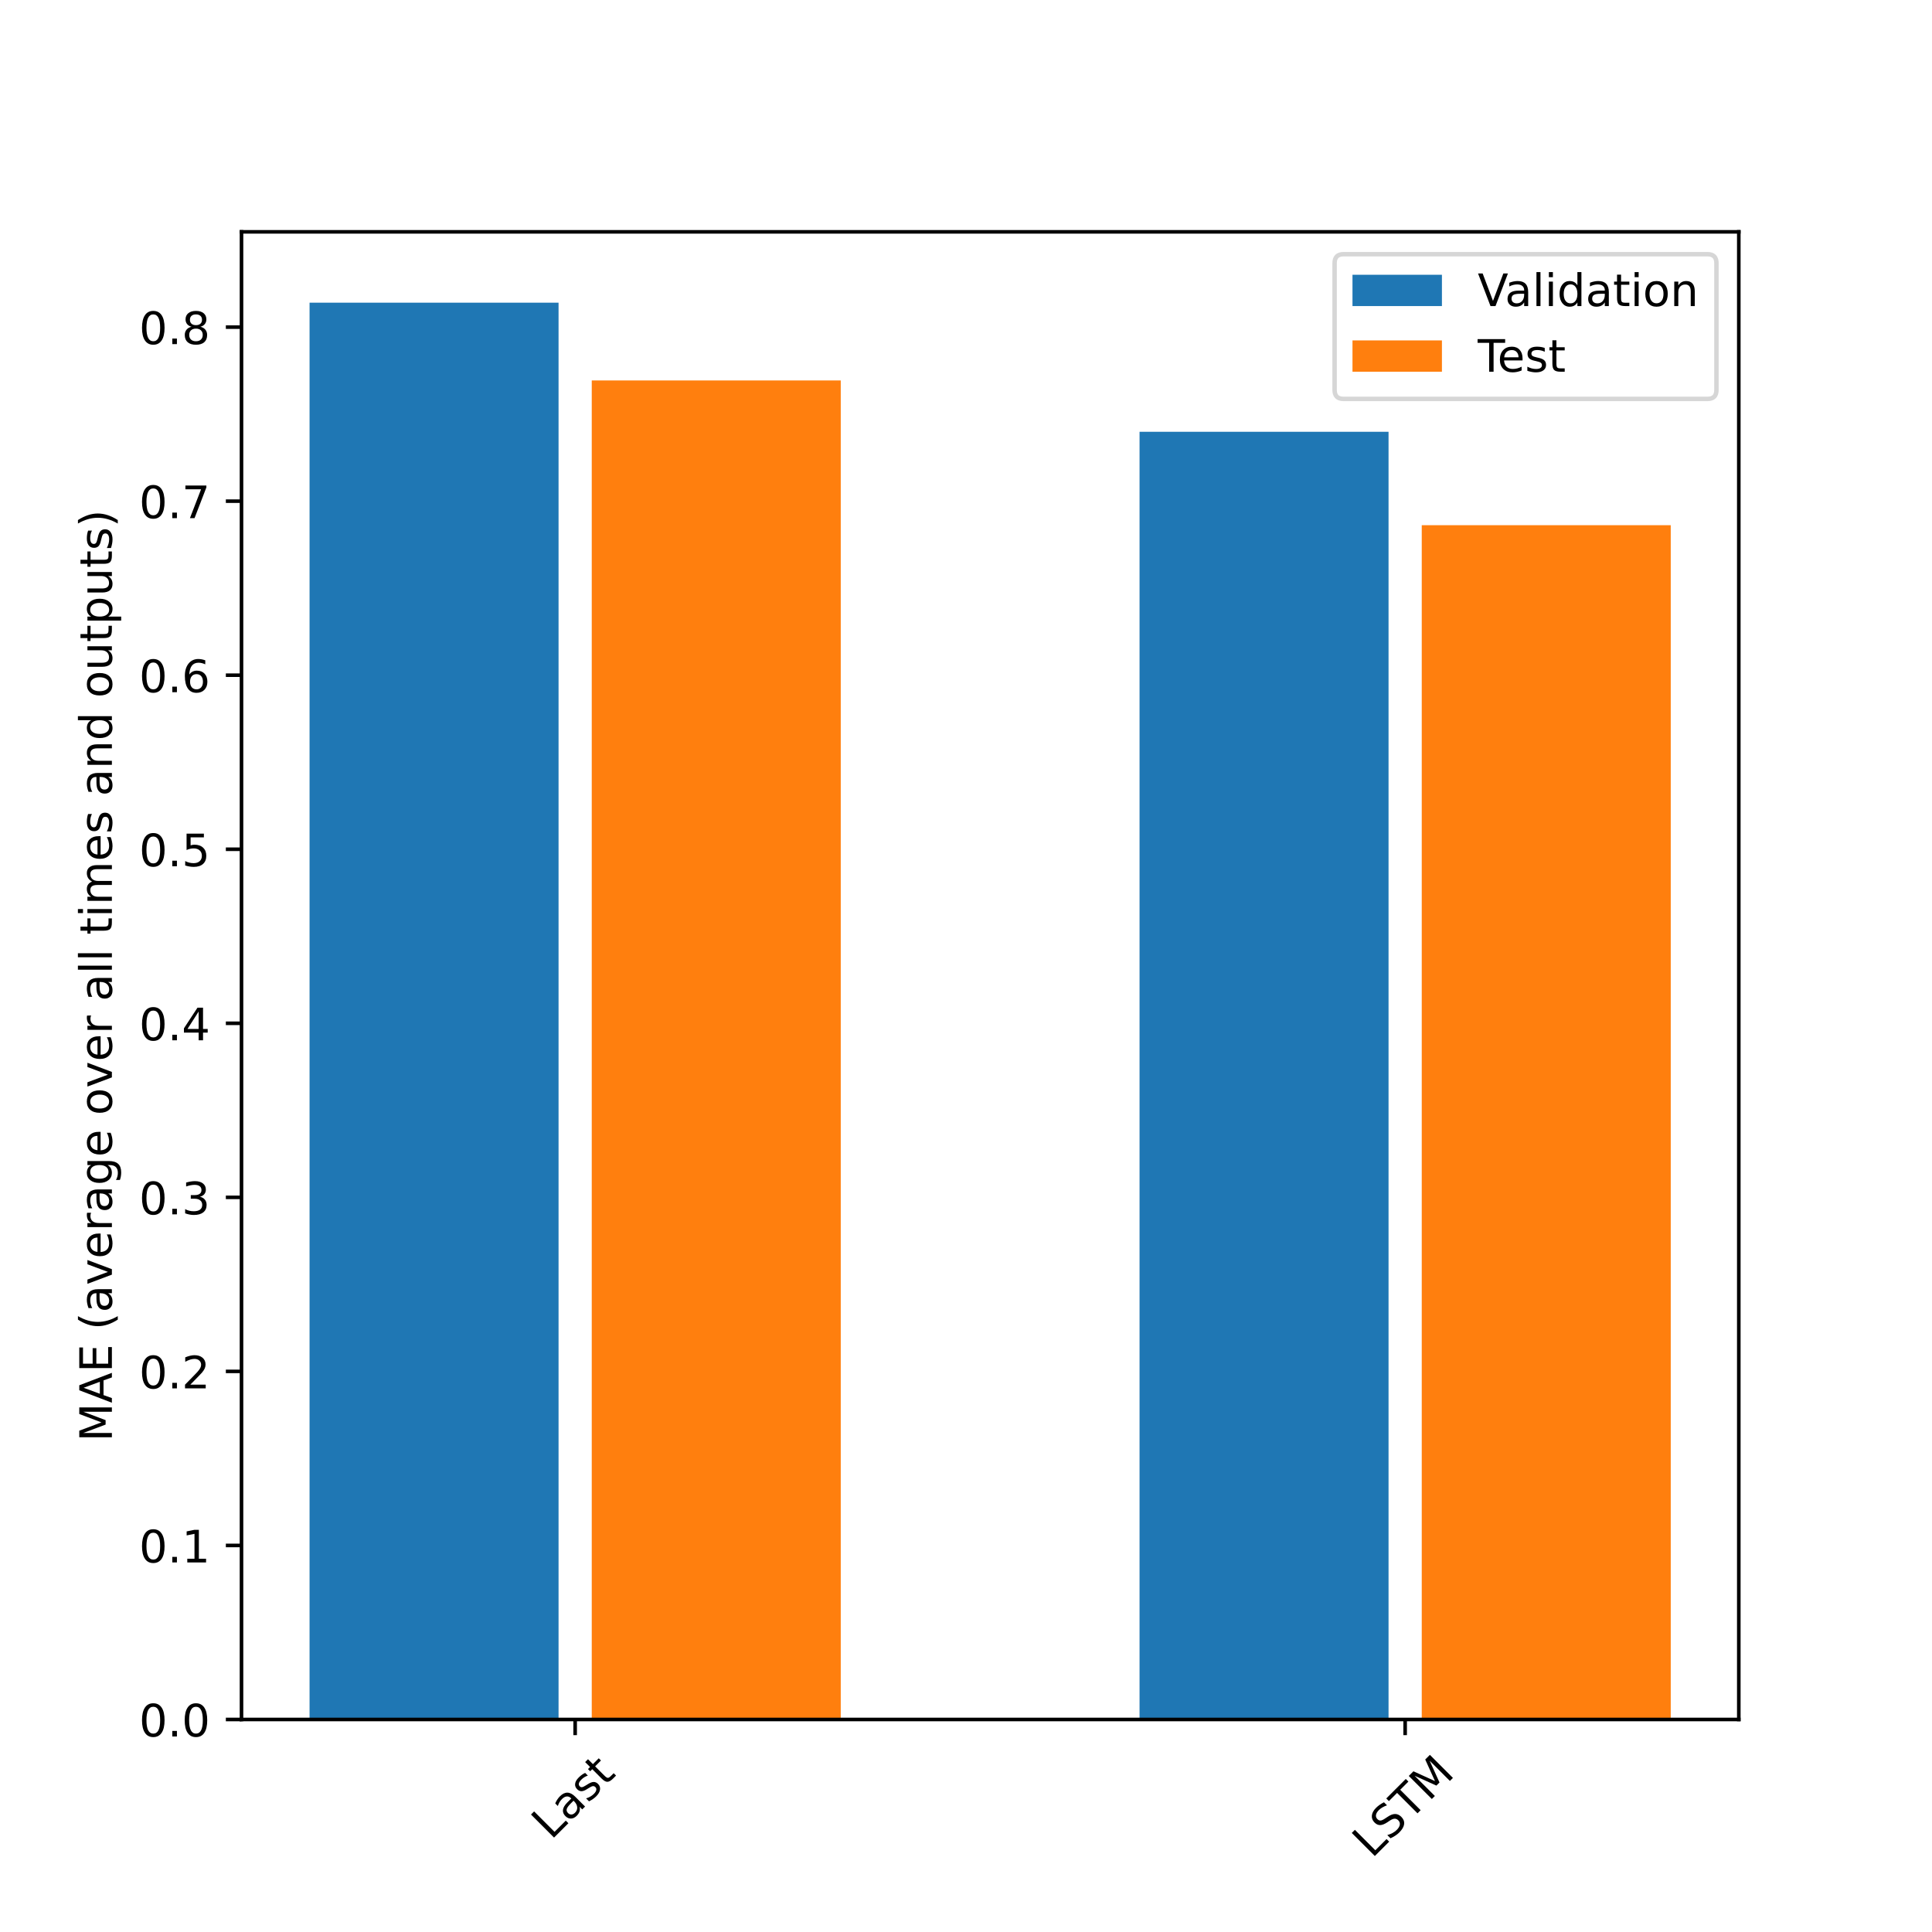
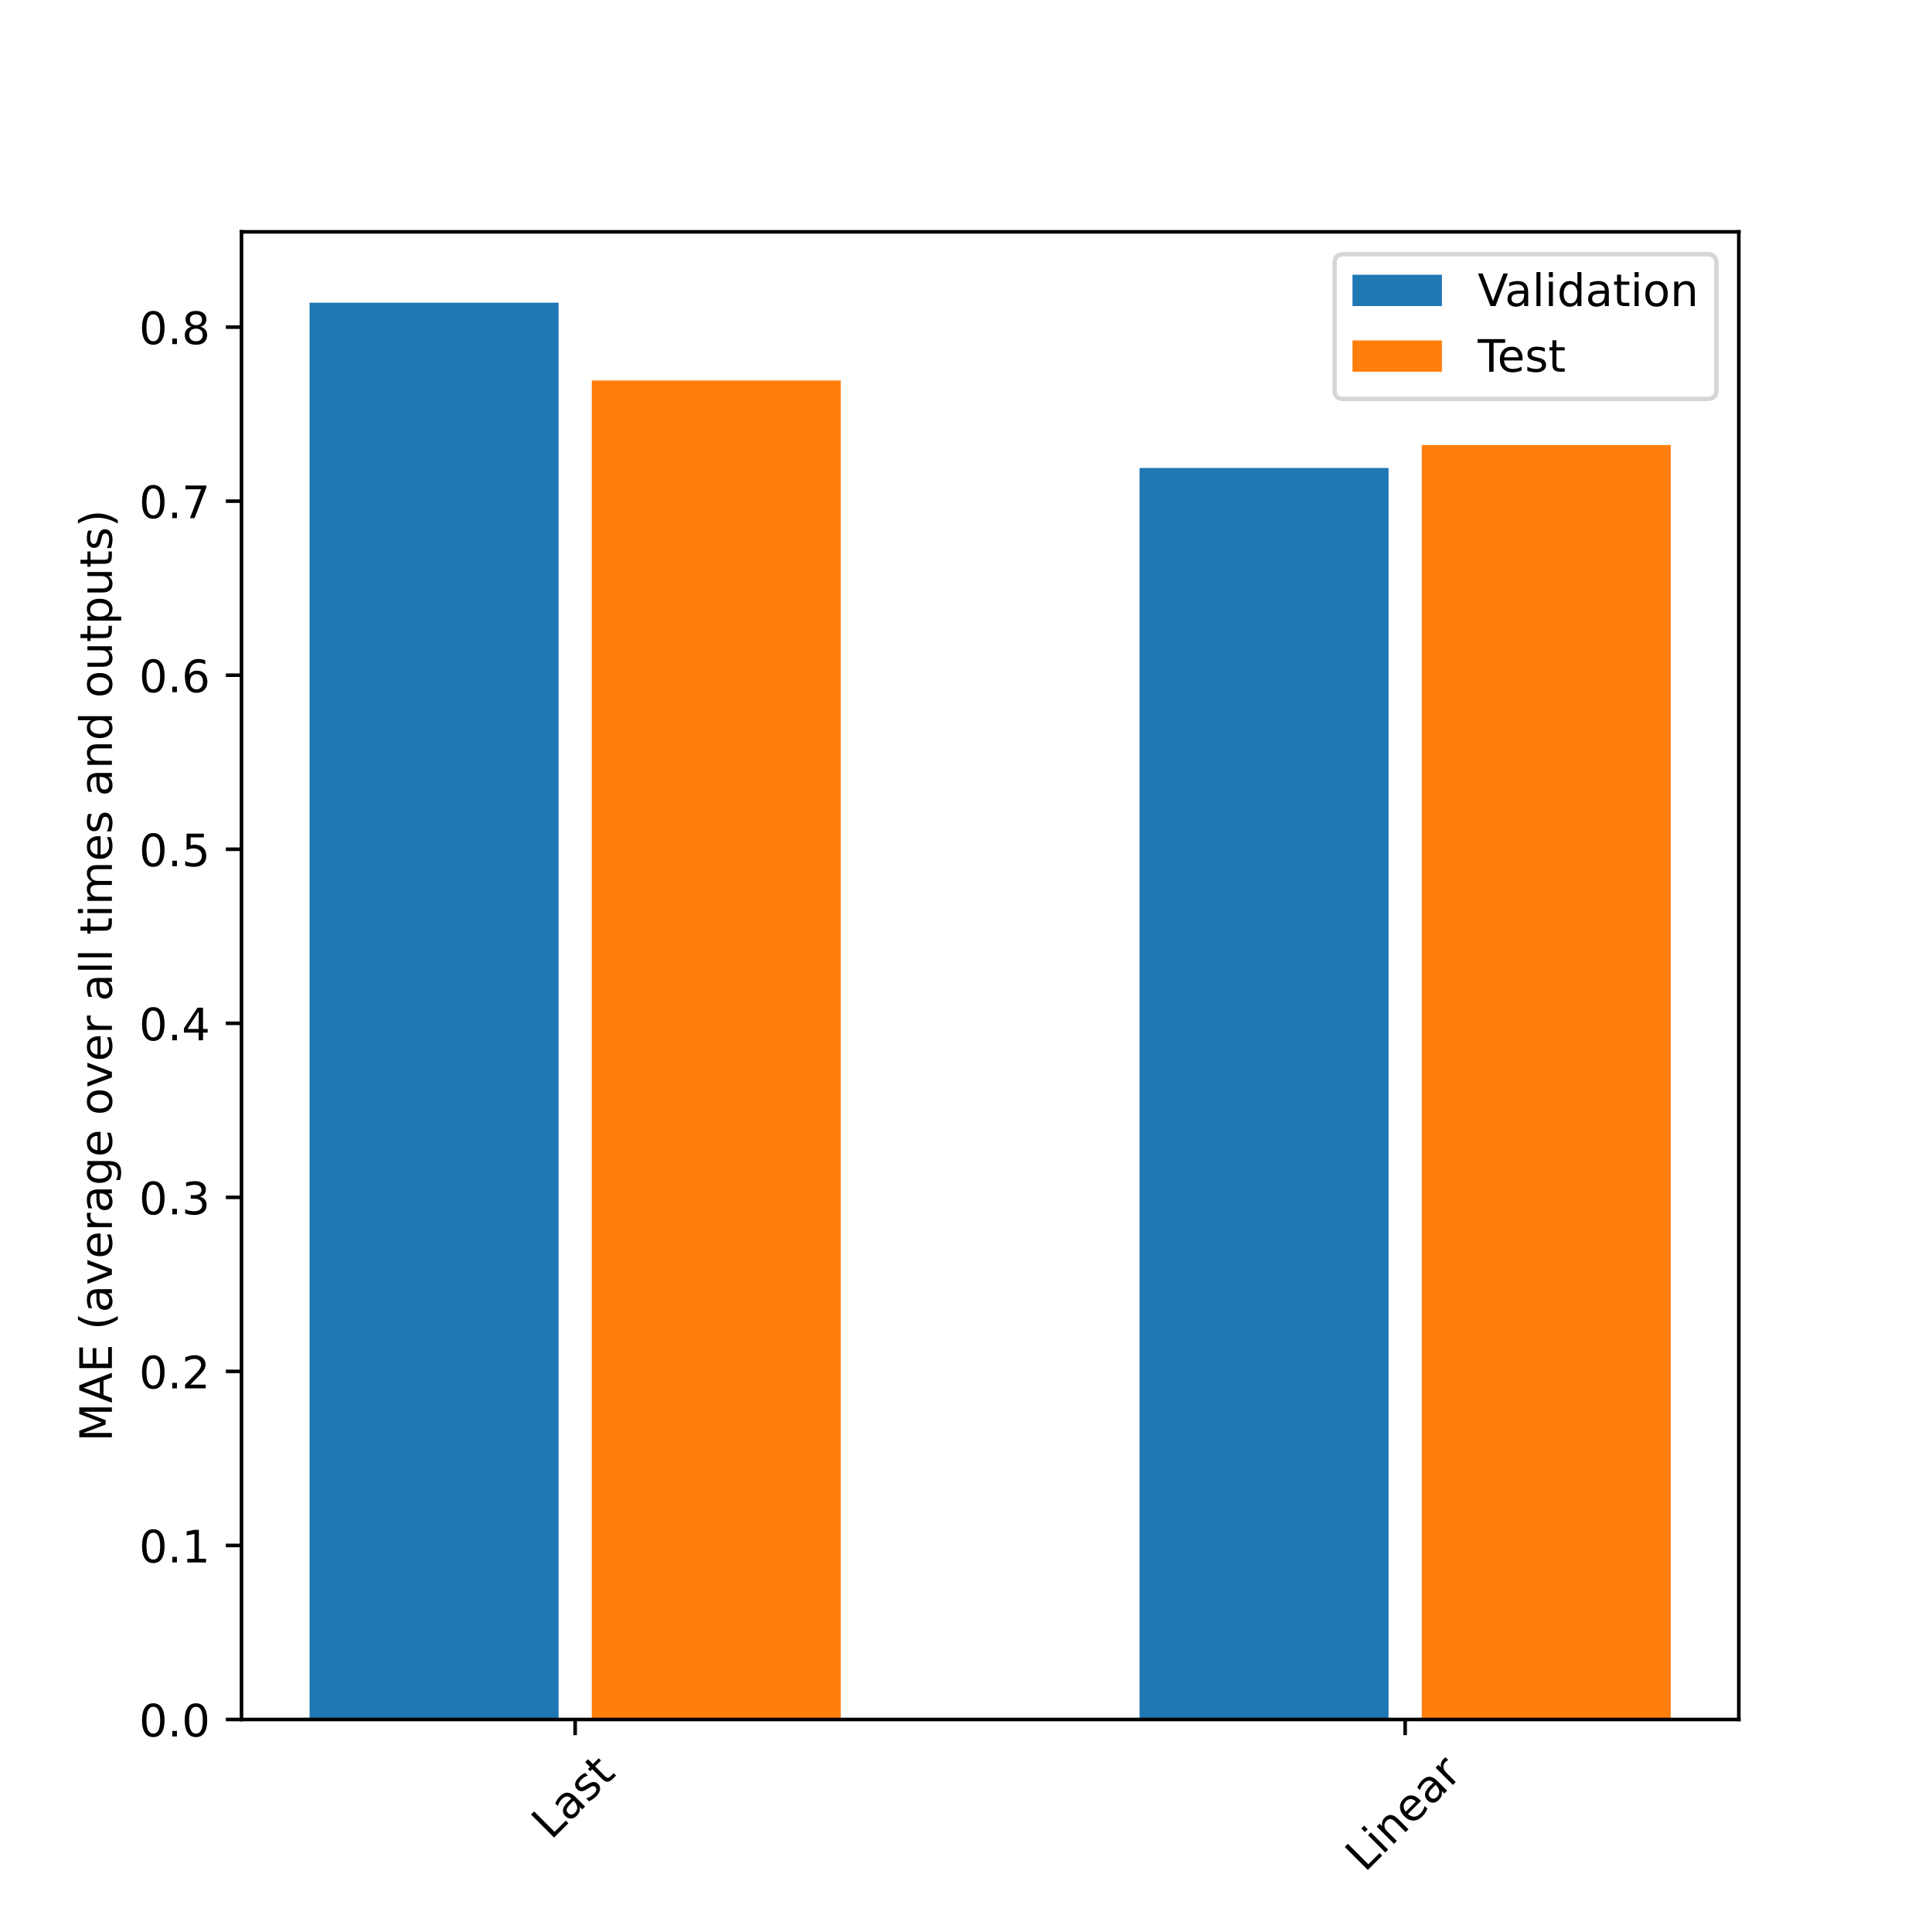
<svg xmlns="http://www.w3.org/2000/svg" xmlns:xlink="http://www.w3.org/1999/xlink" height="432pt" version="1.1" viewBox="0 0 432 432" width="432pt">
  <defs>
    <style type="text/css">*{stroke-linecap:butt;stroke-linejoin:round;}</style>
  </defs>
  <g id="figure_1">
    <g id="patch_1">
      <path d="M 0 432  L 432 432  L 432 0  L 0 0  z " style="fill:#ffffff;" />
    </g>
    <g id="axes_1">
      <g id="patch_2">
        <path d="M 54 384.48  L 388.8 384.48  L 388.8 51.84  L 54 51.84  z " style="fill:#ffffff;" />
      </g>
      <g id="patch_3">
-         <path clip-path="url(#p0693a3677d)" d="M 69.218 384.48  L 124.894 384.48  L 124.894 67.68  L 69.218 67.68  z " style="fill:#1f77b4;" />
+         <path clip-path="url(#pe6f54f9644)" d="M 69.218 384.48  L 124.894 384.48  L 124.894 67.68  L 69.218 67.68  z " style="fill:#1f77b4;" />
      </g>
      <g id="patch_4">
-         <path clip-path="url(#p0693a3677d)" d="M 254.806 384.48  L 310.482 384.48  L 310.482 96.548  L 254.806 96.548  z " style="fill:#1f77b4;" />
+         <path clip-path="url(#pe6f54f9644)" d="M 254.806 384.48  L 310.482 384.48  L 310.482 104.637  L 254.806 104.637  z " style="fill:#1f77b4;" />
      </g>
      <g id="patch_5">
-         <path clip-path="url(#p0693a3677d)" d="M 132.318 384.48  L 187.994 384.48  L 187.994 85.07  L 132.318 85.07  z " style="fill:#ff7f0e;" />
+         <path clip-path="url(#pe6f54f9644)" d="M 132.318 384.48  L 187.994 384.48  L 187.994 85.07  L 132.318 85.07  z " style="fill:#ff7f0e;" />
      </g>
      <g id="patch_6">
-         <path clip-path="url(#p0693a3677d)" d="M 317.906 384.48  L 373.582 384.48  L 373.582 117.436  L 317.906 117.436  z " style="fill:#ff7f0e;" />
+         <path clip-path="url(#pe6f54f9644)" d="M 317.906 384.48  L 373.582 384.48  L 373.582 99.507  L 317.906 99.507  z " style="fill:#ff7f0e;" />
      </g>
      <g id="matplotlib.axis_1">
        <g id="xtick_1">
          <g id="line2d_1">
            <defs>
-               <path d="M 0 0  L 0 3.5  " id="m48330e808f" style="stroke:#000000;stroke-width:0.8;" />
-             </defs>
-             <g>
-               <use style="stroke:#000000;stroke-width:0.8;" x="128.606" xlink:href="#m48330e808f" y="384.48" />
+               <path d="M 0 0  L 0 3.5  " id="m8c84c4906d" style="stroke:#000000;stroke-width:0.8;" />
+             </defs>
+             <g>
+               <use style="stroke:#000000;stroke-width:0.8;" x="128.606" xlink:href="#m8c84c4906d" y="384.48" />
            </g>
          </g>
          <g id="text_1">
            <g transform="translate(123.193 411.5817)rotate(-45)scale(0.1 -0.1)">
              <defs>
                <path d="M 9.812 72.906  L 19.672 72.906  L 19.672 8.297  L 55.172 8.297  L 55.172 0  L 9.812 0  z " id="DejaVuSans-76" />
                <path d="M 34.281 27.484  Q 23.391 27.484 19.188 25  Q 14.984 22.516 14.984 16.5  Q 14.984 11.719 18.141 8.906  Q 21.297 6.109 26.703 6.109  Q 34.188 6.109 38.703 11.406  Q 43.219 16.703 43.219 25.484  L 43.219 27.484  z M 52.203 31.203  L 52.203 0  L 43.219 0  L 43.219 8.297  Q 40.141 3.328 35.547 0.953  Q 30.953 -1.422 24.312 -1.422  Q 15.922 -1.422 10.953 3.297  Q 6 8.016 6 15.922  Q 6 25.141 12.172 29.828  Q 18.359 34.516 30.609 34.516  L 43.219 34.516  L 43.219 35.406  Q 43.219 41.609 39.141 45  Q 35.062 48.391 27.688 48.391  Q 23 48.391 18.547 47.266  Q 14.109 46.141 10.016 43.891  L 10.016 52.203  Q 14.938 54.109 19.578 55.047  Q 24.219 56 28.609 56  Q 40.484 56 46.344 49.844  Q 52.203 43.703 52.203 31.203  z " id="DejaVuSans-97" />
                <path d="M 44.281 53.078  L 44.281 44.578  Q 40.484 46.531 36.375 47.5  Q 32.281 48.484 27.875 48.484  Q 21.188 48.484 17.844 46.438  Q 14.5 44.391 14.5 40.281  Q 14.5 37.156 16.891 35.375  Q 19.281 33.594 26.516 31.984  L 29.594 31.297  Q 39.156 29.25 43.188 25.516  Q 47.219 21.781 47.219 15.094  Q 47.219 7.469 41.188 3.016  Q 35.156 -1.422 24.609 -1.422  Q 20.219 -1.422 15.453 -0.562  Q 10.688 0.297 5.422 2  L 5.422 11.281  Q 10.406 8.688 15.234 7.391  Q 20.062 6.109 24.812 6.109  Q 31.156 6.109 34.562 8.281  Q 37.984 10.453 37.984 14.406  Q 37.984 18.062 35.516 20.016  Q 33.062 21.969 24.703 23.781  L 21.578 24.516  Q 13.234 26.266 9.516 29.906  Q 5.812 33.547 5.812 39.891  Q 5.812 47.609 11.281 51.797  Q 16.75 56 26.812 56  Q 31.781 56 36.172 55.266  Q 40.578 54.547 44.281 53.078  z " id="DejaVuSans-115" />
                <path d="M 18.312 70.219  L 18.312 54.688  L 36.812 54.688  L 36.812 47.703  L 18.312 47.703  L 18.312 18.016  Q 18.312 11.328 20.141 9.422  Q 21.969 7.516 27.594 7.516  L 36.812 7.516  L 36.812 0  L 27.594 0  Q 17.188 0 13.234 3.875  Q 9.281 7.766 9.281 18.016  L 9.281 47.703  L 2.688 47.703  L 2.688 54.688  L 9.281 54.688  L 9.281 70.219  z " id="DejaVuSans-116" />
              </defs>
              <use xlink:href="#DejaVuSans-76" />
              <use x="55.713" xlink:href="#DejaVuSans-97" />
              <use x="116.992" xlink:href="#DejaVuSans-115" />
              <use x="169.092" xlink:href="#DejaVuSans-116" />
            </g>
          </g>
        </g>
        <g id="xtick_2">
          <g id="line2d_2">
            <g>
-               <use style="stroke:#000000;stroke-width:0.8;" x="314.194" xlink:href="#m48330e808f" y="384.48" />
+               <use style="stroke:#000000;stroke-width:0.8;" x="314.194" xlink:href="#m8c84c4906d" y="384.48" />
            </g>
          </g>
          <g id="text_2">
-             <g transform="translate(306.7206 415.7017)rotate(-45)scale(0.1 -0.1)">
-               <defs>
-                 <path d="M 53.516 70.516  L 53.516 60.891  Q 47.906 63.578 42.922 64.891  Q 37.938 66.219 33.297 66.219  Q 25.25 66.219 20.875 63.094  Q 16.5 59.969 16.5 54.203  Q 16.5 49.359 19.406 46.891  Q 22.312 44.438 30.422 42.922  L 36.375 41.703  Q 47.406 39.594 52.656 34.297  Q 57.906 29 57.906 20.125  Q 57.906 9.516 50.797 4.047  Q 43.703 -1.422 29.984 -1.422  Q 24.812 -1.422 18.969 -0.25  Q 13.141 0.922 6.891 3.219  L 6.891 13.375  Q 12.891 10.016 18.656 8.297  Q 24.422 6.594 29.984 6.594  Q 38.422 6.594 43.016 9.906  Q 47.609 13.234 47.609 19.391  Q 47.609 24.75 44.312 27.781  Q 41.016 30.812 33.5 32.328  L 27.484 33.5  Q 16.453 35.688 11.516 40.375  Q 6.594 45.062 6.594 53.422  Q 6.594 63.094 13.406 68.656  Q 20.219 74.219 32.172 74.219  Q 37.312 74.219 42.625 73.281  Q 47.953 72.359 53.516 70.516  z " id="DejaVuSans-83" />
-                 <path d="M -0.297 72.906  L 61.375 72.906  L 61.375 64.594  L 35.5 64.594  L 35.5 0  L 25.594 0  L 25.594 64.594  L -0.297 64.594  z " id="DejaVuSans-84" />
-                 <path d="M 9.812 72.906  L 24.516 72.906  L 43.109 23.297  L 61.812 72.906  L 76.516 72.906  L 76.516 0  L 66.891 0  L 66.891 64.016  L 48.094 14.016  L 38.188 14.016  L 19.391 64.016  L 19.391 0  L 9.812 0  z " id="DejaVuSans-77" />
+             <g transform="translate(305.1566 418.8296)rotate(-45)scale(0.1 -0.1)">
+               <defs>
+                 <path d="M 9.422 54.688  L 18.406 54.688  L 18.406 0  L 9.422 0  z M 9.422 75.984  L 18.406 75.984  L 18.406 64.594  L 9.422 64.594  z " id="DejaVuSans-105" />
+                 <path d="M 54.891 33.016  L 54.891 0  L 45.906 0  L 45.906 32.719  Q 45.906 40.484 42.875 44.328  Q 39.844 48.188 33.797 48.188  Q 26.516 48.188 22.312 43.547  Q 18.109 38.922 18.109 30.906  L 18.109 0  L 9.078 0  L 9.078 54.688  L 18.109 54.688  L 18.109 46.188  Q 21.344 51.125 25.703 53.562  Q 30.078 56 35.797 56  Q 45.219 56 50.047 50.172  Q 54.891 44.344 54.891 33.016  z " id="DejaVuSans-110" />
+                 <path d="M 56.203 29.594  L 56.203 25.203  L 14.891 25.203  Q 15.484 15.922 20.484 11.062  Q 25.484 6.203 34.422 6.203  Q 39.594 6.203 44.453 7.469  Q 49.312 8.734 54.109 11.281  L 54.109 2.781  Q 49.266 0.734 44.188 -0.344  Q 39.109 -1.422 33.891 -1.422  Q 20.797 -1.422 13.156 6.188  Q 5.516 13.812 5.516 26.812  Q 5.516 40.234 12.766 48.109  Q 20.016 56 32.328 56  Q 43.359 56 49.781 48.891  Q 56.203 41.797 56.203 29.594  z M 47.219 32.234  Q 47.125 39.594 43.094 43.984  Q 39.062 48.391 32.422 48.391  Q 24.906 48.391 20.391 44.141  Q 15.875 39.891 15.188 32.172  z " id="DejaVuSans-101" />
+                 <path d="M 41.109 46.297  Q 39.594 47.172 37.812 47.578  Q 36.031 48 33.891 48  Q 26.266 48 22.188 43.047  Q 18.109 38.094 18.109 28.812  L 18.109 0  L 9.078 0  L 9.078 54.688  L 18.109 54.688  L 18.109 46.188  Q 20.953 51.172 25.484 53.578  Q 30.031 56 36.531 56  Q 37.453 56 38.578 55.875  Q 39.703 55.766 41.062 55.516  z " id="DejaVuSans-114" />
              </defs>
              <use xlink:href="#DejaVuSans-76" />
-               <use x="55.713" xlink:href="#DejaVuSans-83" />
-               <use x="119.189" xlink:href="#DejaVuSans-84" />
-               <use x="180.273" xlink:href="#DejaVuSans-77" />
+               <use x="55.713" xlink:href="#DejaVuSans-105" />
+               <use x="83.496" xlink:href="#DejaVuSans-110" />
+               <use x="146.875" xlink:href="#DejaVuSans-101" />
+               <use x="208.398" xlink:href="#DejaVuSans-97" />
+               <use x="269.678" xlink:href="#DejaVuSans-114" />
            </g>
          </g>
        </g>
      </g>
      <g id="matplotlib.axis_2">
        <g id="ytick_1">
          <g id="line2d_3">
            <defs>
-               <path d="M 0 0  L -3.5 0  " id="mef6b76b5c9" style="stroke:#000000;stroke-width:0.8;" />
-             </defs>
-             <g>
-               <use style="stroke:#000000;stroke-width:0.8;" x="54" xlink:href="#mef6b76b5c9" y="384.48" />
+               <path d="M 0 0  L -3.5 0  " id="m6645f1947b" style="stroke:#000000;stroke-width:0.8;" />
+             </defs>
+             <g>
+               <use style="stroke:#000000;stroke-width:0.8;" x="54" xlink:href="#m6645f1947b" y="384.48" />
            </g>
          </g>
          <g id="text_3">
            <g transform="translate(31.09688 388.2792)scale(0.1 -0.1)">
              <defs>
                <path d="M 31.781 66.406  Q 24.172 66.406 20.328 58.906  Q 16.5 51.422 16.5 36.375  Q 16.5 21.391 20.328 13.891  Q 24.172 6.391 31.781 6.391  Q 39.453 6.391 43.281 13.891  Q 47.125 21.391 47.125 36.375  Q 47.125 51.422 43.281 58.906  Q 39.453 66.406 31.781 66.406  z M 31.781 74.219  Q 44.047 74.219 50.516 64.516  Q 56.984 54.828 56.984 36.375  Q 56.984 17.969 50.516 8.266  Q 44.047 -1.422 31.781 -1.422  Q 19.531 -1.422 13.062 8.266  Q 6.594 17.969 6.594 36.375  Q 6.594 54.828 13.062 64.516  Q 19.531 74.219 31.781 74.219  z " id="DejaVuSans-48" />
                <path d="M 10.688 12.406  L 21 12.406  L 21 0  L 10.688 0  z " id="DejaVuSans-46" />
              </defs>
              <use xlink:href="#DejaVuSans-48" />
              <use x="63.623" xlink:href="#DejaVuSans-46" />
              <use x="95.41" xlink:href="#DejaVuSans-48" />
            </g>
          </g>
        </g>
        <g id="ytick_2">
          <g id="line2d_4">
            <g>
-               <use style="stroke:#000000;stroke-width:0.8;" x="54" xlink:href="#mef6b76b5c9" y="345.563" />
+               <use style="stroke:#000000;stroke-width:0.8;" x="54" xlink:href="#m6645f1947b" y="345.563" />
            </g>
          </g>
          <g id="text_4">
            <g transform="translate(31.09688 349.3622)scale(0.1 -0.1)">
              <defs>
                <path d="M 12.406 8.297  L 28.516 8.297  L 28.516 63.922  L 10.984 60.406  L 10.984 69.391  L 28.422 72.906  L 38.281 72.906  L 38.281 8.297  L 54.391 8.297  L 54.391 0  L 12.406 0  z " id="DejaVuSans-49" />
              </defs>
              <use xlink:href="#DejaVuSans-48" />
              <use x="63.623" xlink:href="#DejaVuSans-46" />
              <use x="95.41" xlink:href="#DejaVuSans-49" />
            </g>
          </g>
        </g>
        <g id="ytick_3">
          <g id="line2d_5">
            <g>
-               <use style="stroke:#000000;stroke-width:0.8;" x="54" xlink:href="#mef6b76b5c9" y="306.646" />
+               <use style="stroke:#000000;stroke-width:0.8;" x="54" xlink:href="#m6645f1947b" y="306.646" />
            </g>
          </g>
          <g id="text_5">
            <g transform="translate(31.09688 310.4451)scale(0.1 -0.1)">
              <defs>
                <path d="M 19.188 8.297  L 53.609 8.297  L 53.609 0  L 7.328 0  L 7.328 8.297  Q 12.938 14.109 22.625 23.891  Q 32.328 33.688 34.812 36.531  Q 39.547 41.844 41.422 45.531  Q 43.312 49.219 43.312 52.781  Q 43.312 58.594 39.234 62.25  Q 35.156 65.922 28.609 65.922  Q 23.969 65.922 18.812 64.312  Q 13.672 62.703 7.812 59.422  L 7.812 69.391  Q 13.766 71.781 18.938 73  Q 24.125 74.219 28.422 74.219  Q 39.75 74.219 46.484 68.547  Q 53.219 62.891 53.219 53.422  Q 53.219 48.922 51.531 44.891  Q 49.859 40.875 45.406 35.406  Q 44.188 33.984 37.641 27.219  Q 31.109 20.453 19.188 8.297  z " id="DejaVuSans-50" />
              </defs>
              <use xlink:href="#DejaVuSans-48" />
              <use x="63.623" xlink:href="#DejaVuSans-46" />
              <use x="95.41" xlink:href="#DejaVuSans-50" />
            </g>
          </g>
        </g>
        <g id="ytick_4">
          <g id="line2d_6">
            <g>
-               <use style="stroke:#000000;stroke-width:0.8;" x="54" xlink:href="#mef6b76b5c9" y="267.729" />
+               <use style="stroke:#000000;stroke-width:0.8;" x="54" xlink:href="#m6645f1947b" y="267.729" />
            </g>
          </g>
          <g id="text_6">
-             <g transform="translate(31.09688 271.5281)scale(0.1 -0.1)">
+             <g transform="translate(31.09688 271.528)scale(0.1 -0.1)">
              <defs>
                <path d="M 40.578 39.312  Q 47.656 37.797 51.625 33  Q 55.609 28.219 55.609 21.188  Q 55.609 10.406 48.188 4.484  Q 40.766 -1.422 27.094 -1.422  Q 22.516 -1.422 17.656 -0.516  Q 12.797 0.391 7.625 2.203  L 7.625 11.719  Q 11.719 9.328 16.594 8.109  Q 21.484 6.891 26.812 6.891  Q 36.078 6.891 40.938 10.547  Q 45.797 14.203 45.797 21.188  Q 45.797 27.641 41.281 31.266  Q 36.766 34.906 28.719 34.906  L 20.219 34.906  L 20.219 43.016  L 29.109 43.016  Q 36.375 43.016 40.234 45.922  Q 44.094 48.828 44.094 54.297  Q 44.094 59.906 40.109 62.906  Q 36.141 65.922 28.719 65.922  Q 24.656 65.922 20.016 65.031  Q 15.375 64.156 9.812 62.312  L 9.812 71.094  Q 15.438 72.656 20.344 73.438  Q 25.25 74.219 29.594 74.219  Q 40.828 74.219 47.359 69.109  Q 53.906 64.016 53.906 55.328  Q 53.906 49.266 50.438 45.094  Q 46.969 40.922 40.578 39.312  z " id="DejaVuSans-51" />
              </defs>
              <use xlink:href="#DejaVuSans-48" />
              <use x="63.623" xlink:href="#DejaVuSans-46" />
              <use x="95.41" xlink:href="#DejaVuSans-51" />
            </g>
          </g>
        </g>
        <g id="ytick_5">
          <g id="line2d_7">
            <g>
-               <use style="stroke:#000000;stroke-width:0.8;" x="54" xlink:href="#mef6b76b5c9" y="228.812" />
+               <use style="stroke:#000000;stroke-width:0.8;" x="54" xlink:href="#m6645f1947b" y="228.812" />
            </g>
          </g>
          <g id="text_7">
            <g transform="translate(31.09688 232.611)scale(0.1 -0.1)">
              <defs>
                <path d="M 37.797 64.312  L 12.891 25.391  L 37.797 25.391  z M 35.203 72.906  L 47.609 72.906  L 47.609 25.391  L 58.016 25.391  L 58.016 17.188  L 47.609 17.188  L 47.609 0  L 37.797 0  L 37.797 17.188  L 4.891 17.188  L 4.891 26.703  z " id="DejaVuSans-52" />
              </defs>
              <use xlink:href="#DejaVuSans-48" />
              <use x="63.623" xlink:href="#DejaVuSans-46" />
              <use x="95.41" xlink:href="#DejaVuSans-52" />
            </g>
          </g>
        </g>
        <g id="ytick_6">
          <g id="line2d_8">
            <g>
-               <use style="stroke:#000000;stroke-width:0.8;" x="54" xlink:href="#mef6b76b5c9" y="189.895" />
+               <use style="stroke:#000000;stroke-width:0.8;" x="54" xlink:href="#m6645f1947b" y="189.895" />
            </g>
          </g>
          <g id="text_8">
-             <g transform="translate(31.09688 193.694)scale(0.1 -0.1)">
+             <g transform="translate(31.09688 193.6939)scale(0.1 -0.1)">
              <defs>
                <path d="M 10.797 72.906  L 49.516 72.906  L 49.516 64.594  L 19.828 64.594  L 19.828 46.734  Q 21.969 47.469 24.109 47.828  Q 26.266 48.188 28.422 48.188  Q 40.625 48.188 47.75 41.5  Q 54.891 34.812 54.891 23.391  Q 54.891 11.625 47.562 5.094  Q 40.234 -1.422 26.906 -1.422  Q 22.312 -1.422 17.547 -0.641  Q 12.797 0.141 7.719 1.703  L 7.719 11.625  Q 12.109 9.234 16.797 8.062  Q 21.484 6.891 26.703 6.891  Q 35.156 6.891 40.078 11.328  Q 45.016 15.766 45.016 23.391  Q 45.016 31 40.078 35.438  Q 35.156 39.891 26.703 39.891  Q 22.75 39.891 18.812 39.016  Q 14.891 38.141 10.797 36.281  z " id="DejaVuSans-53" />
              </defs>
              <use xlink:href="#DejaVuSans-48" />
              <use x="63.623" xlink:href="#DejaVuSans-46" />
              <use x="95.41" xlink:href="#DejaVuSans-53" />
            </g>
          </g>
        </g>
        <g id="ytick_7">
          <g id="line2d_9">
            <g>
-               <use style="stroke:#000000;stroke-width:0.8;" x="54" xlink:href="#mef6b76b5c9" y="150.978" />
+               <use style="stroke:#000000;stroke-width:0.8;" x="54" xlink:href="#m6645f1947b" y="150.978" />
            </g>
          </g>
          <g id="text_9">
            <g transform="translate(31.09688 154.7769)scale(0.1 -0.1)">
              <defs>
                <path d="M 33.016 40.375  Q 26.375 40.375 22.484 35.828  Q 18.609 31.297 18.609 23.391  Q 18.609 15.531 22.484 10.953  Q 26.375 6.391 33.016 6.391  Q 39.656 6.391 43.531 10.953  Q 47.406 15.531 47.406 23.391  Q 47.406 31.297 43.531 35.828  Q 39.656 40.375 33.016 40.375  z M 52.594 71.297  L 52.594 62.312  Q 48.875 64.062 45.094 64.984  Q 41.312 65.922 37.594 65.922  Q 27.828 65.922 22.672 59.328  Q 17.531 52.734 16.797 39.406  Q 19.672 43.656 24.016 45.922  Q 28.375 48.188 33.594 48.188  Q 44.578 48.188 50.953 41.516  Q 57.328 34.859 57.328 23.391  Q 57.328 12.156 50.688 5.359  Q 44.047 -1.422 33.016 -1.422  Q 20.359 -1.422 13.672 8.266  Q 6.984 17.969 6.984 36.375  Q 6.984 53.656 15.188 63.938  Q 23.391 74.219 37.203 74.219  Q 40.922 74.219 44.703 73.484  Q 48.484 72.75 52.594 71.297  z " id="DejaVuSans-54" />
              </defs>
              <use xlink:href="#DejaVuSans-48" />
              <use x="63.623" xlink:href="#DejaVuSans-46" />
              <use x="95.41" xlink:href="#DejaVuSans-54" />
            </g>
          </g>
        </g>
        <g id="ytick_8">
          <g id="line2d_10">
            <g>
-               <use style="stroke:#000000;stroke-width:0.8;" x="54" xlink:href="#mef6b76b5c9" y="112.061" />
+               <use style="stroke:#000000;stroke-width:0.8;" x="54" xlink:href="#m6645f1947b" y="112.061" />
            </g>
          </g>
          <g id="text_10">
-             <g transform="translate(31.09688 115.8599)scale(0.1 -0.1)">
+             <g transform="translate(31.09688 115.8598)scale(0.1 -0.1)">
              <defs>
                <path d="M 8.203 72.906  L 55.078 72.906  L 55.078 68.703  L 28.609 0  L 18.312 0  L 43.219 64.594  L 8.203 64.594  z " id="DejaVuSans-55" />
              </defs>
              <use xlink:href="#DejaVuSans-48" />
              <use x="63.623" xlink:href="#DejaVuSans-46" />
              <use x="95.41" xlink:href="#DejaVuSans-55" />
            </g>
          </g>
        </g>
        <g id="ytick_9">
          <g id="line2d_11">
            <g>
-               <use style="stroke:#000000;stroke-width:0.8;" x="54" xlink:href="#mef6b76b5c9" y="73.144" />
+               <use style="stroke:#000000;stroke-width:0.8;" x="54" xlink:href="#m6645f1947b" y="73.144" />
            </g>
          </g>
          <g id="text_11">
-             <g transform="translate(31.09688 76.9428)scale(0.1 -0.1)">
+             <g transform="translate(31.09688 76.94276)scale(0.1 -0.1)">
              <defs>
                <path d="M 31.781 34.625  Q 24.75 34.625 20.719 30.859  Q 16.703 27.094 16.703 20.516  Q 16.703 13.922 20.719 10.156  Q 24.75 6.391 31.781 6.391  Q 38.812 6.391 42.859 10.172  Q 46.922 13.969 46.922 20.516  Q 46.922 27.094 42.891 30.859  Q 38.875 34.625 31.781 34.625  z M 21.922 38.812  Q 15.578 40.375 12.031 44.719  Q 8.5 49.078 8.5 55.328  Q 8.5 64.062 14.719 69.141  Q 20.953 74.219 31.781 74.219  Q 42.672 74.219 48.875 69.141  Q 55.078 64.062 55.078 55.328  Q 55.078 49.078 51.531 44.719  Q 48 40.375 41.703 38.812  Q 48.828 37.156 52.797 32.312  Q 56.781 27.484 56.781 20.516  Q 56.781 9.906 50.312 4.234  Q 43.844 -1.422 31.781 -1.422  Q 19.734 -1.422 13.25 4.234  Q 6.781 9.906 6.781 20.516  Q 6.781 27.484 10.781 32.312  Q 14.797 37.156 21.922 38.812  z M 18.312 54.391  Q 18.312 48.734 21.844 45.562  Q 25.391 42.391 31.781 42.391  Q 38.141 42.391 41.719 45.562  Q 45.312 48.734 45.312 54.391  Q 45.312 60.062 41.719 63.234  Q 38.141 66.406 31.781 66.406  Q 25.391 66.406 21.844 63.234  Q 18.312 60.062 18.312 54.391  z " id="DejaVuSans-56" />
              </defs>
              <use xlink:href="#DejaVuSans-48" />
              <use x="63.623" xlink:href="#DejaVuSans-46" />
              <use x="95.41" xlink:href="#DejaVuSans-56" />
            </g>
          </g>
        </g>
        <g id="text_12">
          <g transform="translate(25.01719 322.3569)rotate(-90)scale(0.1 -0.1)">
            <defs>
+               <path d="M 9.812 72.906  L 24.516 72.906  L 43.109 23.297  L 61.812 72.906  L 76.516 72.906  L 76.516 0  L 66.891 0  L 66.891 64.016  L 48.094 14.016  L 38.188 14.016  L 19.391 64.016  L 19.391 0  L 9.812 0  z " id="DejaVuSans-77" />
              <path d="M 34.188 63.188  L 20.797 26.906  L 47.609 26.906  z M 28.609 72.906  L 39.797 72.906  L 67.578 0  L 57.328 0  L 50.688 18.703  L 17.828 18.703  L 11.188 0  L 0.781 0  z " id="DejaVuSans-65" />
              <path d="M 9.812 72.906  L 55.906 72.906  L 55.906 64.594  L 19.672 64.594  L 19.672 43.016  L 54.391 43.016  L 54.391 34.719  L 19.672 34.719  L 19.672 8.297  L 56.781 8.297  L 56.781 0  L 9.812 0  z " id="DejaVuSans-69" />
              <path id="DejaVuSans-32" />
              <path d="M 31 75.875  Q 24.469 64.656 21.281 53.656  Q 18.109 42.672 18.109 31.391  Q 18.109 20.125 21.312 9.062  Q 24.516 -2 31 -13.188  L 23.188 -13.188  Q 15.875 -1.703 12.234 9.375  Q 8.594 20.453 8.594 31.391  Q 8.594 42.281 12.203 53.312  Q 15.828 64.359 23.188 75.875  z " id="DejaVuSans-40" />
              <path d="M 2.984 54.688  L 12.5 54.688  L 29.594 8.797  L 46.688 54.688  L 56.203 54.688  L 35.688 0  L 23.484 0  z " id="DejaVuSans-118" />
-               <path d="M 56.203 29.594  L 56.203 25.203  L 14.891 25.203  Q 15.484 15.922 20.484 11.062  Q 25.484 6.203 34.422 6.203  Q 39.594 6.203 44.453 7.469  Q 49.312 8.734 54.109 11.281  L 54.109 2.781  Q 49.266 0.734 44.188 -0.344  Q 39.109 -1.422 33.891 -1.422  Q 20.797 -1.422 13.156 6.188  Q 5.516 13.812 5.516 26.812  Q 5.516 40.234 12.766 48.109  Q 20.016 56 32.328 56  Q 43.359 56 49.781 48.891  Q 56.203 41.797 56.203 29.594  z M 47.219 32.234  Q 47.125 39.594 43.094 43.984  Q 39.062 48.391 32.422 48.391  Q 24.906 48.391 20.391 44.141  Q 15.875 39.891 15.188 32.172  z " id="DejaVuSans-101" />
-               <path d="M 41.109 46.297  Q 39.594 47.172 37.812 47.578  Q 36.031 48 33.891 48  Q 26.266 48 22.188 43.047  Q 18.109 38.094 18.109 28.812  L 18.109 0  L 9.078 0  L 9.078 54.688  L 18.109 54.688  L 18.109 46.188  Q 20.953 51.172 25.484 53.578  Q 30.031 56 36.531 56  Q 37.453 56 38.578 55.875  Q 39.703 55.766 41.062 55.516  z " id="DejaVuSans-114" />
              <path d="M 45.406 27.984  Q 45.406 37.75 41.375 43.109  Q 37.359 48.484 30.078 48.484  Q 22.859 48.484 18.828 43.109  Q 14.797 37.75 14.797 27.984  Q 14.797 18.266 18.828 12.891  Q 22.859 7.516 30.078 7.516  Q 37.359 7.516 41.375 12.891  Q 45.406 18.266 45.406 27.984  z M 54.391 6.781  Q 54.391 -7.172 48.188 -13.984  Q 42 -20.797 29.203 -20.797  Q 24.469 -20.797 20.266 -20.094  Q 16.062 -19.391 12.109 -17.922  L 12.109 -9.188  Q 16.062 -11.328 19.922 -12.344  Q 23.781 -13.375 27.781 -13.375  Q 36.625 -13.375 41.016 -8.766  Q 45.406 -4.156 45.406 5.172  L 45.406 9.625  Q 42.625 4.781 38.281 2.391  Q 33.938 0 27.875 0  Q 17.828 0 11.672 7.656  Q 5.516 15.328 5.516 27.984  Q 5.516 40.672 11.672 48.328  Q 17.828 56 27.875 56  Q 33.938 56 38.281 53.609  Q 42.625 51.219 45.406 46.391  L 45.406 54.688  L 54.391 54.688  z " id="DejaVuSans-103" />
              <path d="M 30.609 48.391  Q 23.391 48.391 19.188 42.75  Q 14.984 37.109 14.984 27.297  Q 14.984 17.484 19.156 11.844  Q 23.344 6.203 30.609 6.203  Q 37.797 6.203 41.984 11.859  Q 46.188 17.531 46.188 27.297  Q 46.188 37.016 41.984 42.703  Q 37.797 48.391 30.609 48.391  z M 30.609 56  Q 42.328 56 49.016 48.375  Q 55.719 40.766 55.719 27.297  Q 55.719 13.875 49.016 6.219  Q 42.328 -1.422 30.609 -1.422  Q 18.844 -1.422 12.172 6.219  Q 5.516 13.875 5.516 27.297  Q 5.516 40.766 12.172 48.375  Q 18.844 56 30.609 56  z " id="DejaVuSans-111" />
              <path d="M 9.422 75.984  L 18.406 75.984  L 18.406 0  L 9.422 0  z " id="DejaVuSans-108" />
-               <path d="M 9.422 54.688  L 18.406 54.688  L 18.406 0  L 9.422 0  z M 9.422 75.984  L 18.406 75.984  L 18.406 64.594  L 9.422 64.594  z " id="DejaVuSans-105" />
              <path d="M 52 44.188  Q 55.375 50.25 60.062 53.125  Q 64.75 56 71.094 56  Q 79.641 56 84.281 50.016  Q 88.922 44.047 88.922 33.016  L 88.922 0  L 79.891 0  L 79.891 32.719  Q 79.891 40.578 77.094 44.375  Q 74.312 48.188 68.609 48.188  Q 61.625 48.188 57.562 43.547  Q 53.516 38.922 53.516 30.906  L 53.516 0  L 44.484 0  L 44.484 32.719  Q 44.484 40.625 41.703 44.406  Q 38.922 48.188 33.109 48.188  Q 26.219 48.188 22.156 43.531  Q 18.109 38.875 18.109 30.906  L 18.109 0  L 9.078 0  L 9.078 54.688  L 18.109 54.688  L 18.109 46.188  Q 21.188 51.219 25.484 53.609  Q 29.781 56 35.688 56  Q 41.656 56 45.828 52.969  Q 50 49.953 52 44.188  z " id="DejaVuSans-109" />
-               <path d="M 54.891 33.016  L 54.891 0  L 45.906 0  L 45.906 32.719  Q 45.906 40.484 42.875 44.328  Q 39.844 48.188 33.797 48.188  Q 26.516 48.188 22.312 43.547  Q 18.109 38.922 18.109 30.906  L 18.109 0  L 9.078 0  L 9.078 54.688  L 18.109 54.688  L 18.109 46.188  Q 21.344 51.125 25.703 53.562  Q 30.078 56 35.797 56  Q 45.219 56 50.047 50.172  Q 54.891 44.344 54.891 33.016  z " id="DejaVuSans-110" />
              <path d="M 45.406 46.391  L 45.406 75.984  L 54.391 75.984  L 54.391 0  L 45.406 0  L 45.406 8.203  Q 42.578 3.328 38.25 0.953  Q 33.938 -1.422 27.875 -1.422  Q 17.969 -1.422 11.734 6.484  Q 5.516 14.406 5.516 27.297  Q 5.516 40.188 11.734 48.094  Q 17.969 56 27.875 56  Q 33.938 56 38.25 53.625  Q 42.578 51.266 45.406 46.391  z M 14.797 27.297  Q 14.797 17.391 18.875 11.75  Q 22.953 6.109 30.078 6.109  Q 37.203 6.109 41.297 11.75  Q 45.406 17.391 45.406 27.297  Q 45.406 37.203 41.297 42.844  Q 37.203 48.484 30.078 48.484  Q 22.953 48.484 18.875 42.844  Q 14.797 37.203 14.797 27.297  z " id="DejaVuSans-100" />
              <path d="M 8.5 21.578  L 8.5 54.688  L 17.484 54.688  L 17.484 21.922  Q 17.484 14.156 20.5 10.266  Q 23.531 6.391 29.594 6.391  Q 36.859 6.391 41.078 11.031  Q 45.312 15.672 45.312 23.688  L 45.312 54.688  L 54.297 54.688  L 54.297 0  L 45.312 0  L 45.312 8.406  Q 42.047 3.422 37.719 1  Q 33.406 -1.422 27.688 -1.422  Q 18.266 -1.422 13.375 4.438  Q 8.5 10.297 8.5 21.578  z M 31.109 56  z " id="DejaVuSans-117" />
              <path d="M 18.109 8.203  L 18.109 -20.797  L 9.078 -20.797  L 9.078 54.688  L 18.109 54.688  L 18.109 46.391  Q 20.953 51.266 25.266 53.625  Q 29.594 56 35.594 56  Q 45.562 56 51.781 48.094  Q 58.016 40.188 58.016 27.297  Q 58.016 14.406 51.781 6.484  Q 45.562 -1.422 35.594 -1.422  Q 29.594 -1.422 25.266 0.953  Q 20.953 3.328 18.109 8.203  z M 48.688 27.297  Q 48.688 37.203 44.609 42.844  Q 40.531 48.484 33.406 48.484  Q 26.266 48.484 22.188 42.844  Q 18.109 37.203 18.109 27.297  Q 18.109 17.391 22.188 11.75  Q 26.266 6.109 33.406 6.109  Q 40.531 6.109 44.609 11.75  Q 48.688 17.391 48.688 27.297  z " id="DejaVuSans-112" />
              <path d="M 8.016 75.875  L 15.828 75.875  Q 23.141 64.359 26.781 53.312  Q 30.422 42.281 30.422 31.391  Q 30.422 20.453 26.781 9.375  Q 23.141 -1.703 15.828 -13.188  L 8.016 -13.188  Q 14.5 -2 17.703 9.062  Q 20.906 20.125 20.906 31.391  Q 20.906 42.672 17.703 53.656  Q 14.5 64.656 8.016 75.875  z " id="DejaVuSans-41" />
            </defs>
            <use xlink:href="#DejaVuSans-77" />
            <use x="86.279" xlink:href="#DejaVuSans-65" />
            <use x="154.688" xlink:href="#DejaVuSans-69" />
            <use x="217.871" xlink:href="#DejaVuSans-32" />
            <use x="249.658" xlink:href="#DejaVuSans-40" />
            <use x="288.672" xlink:href="#DejaVuSans-97" />
            <use x="349.951" xlink:href="#DejaVuSans-118" />
            <use x="409.131" xlink:href="#DejaVuSans-101" />
            <use x="470.654" xlink:href="#DejaVuSans-114" />
            <use x="511.768" xlink:href="#DejaVuSans-97" />
            <use x="573.047" xlink:href="#DejaVuSans-103" />
            <use x="636.523" xlink:href="#DejaVuSans-101" />
            <use x="698.047" xlink:href="#DejaVuSans-32" />
            <use x="729.834" xlink:href="#DejaVuSans-111" />
            <use x="791.016" xlink:href="#DejaVuSans-118" />
            <use x="850.195" xlink:href="#DejaVuSans-101" />
            <use x="911.719" xlink:href="#DejaVuSans-114" />
            <use x="952.832" xlink:href="#DejaVuSans-32" />
            <use x="984.619" xlink:href="#DejaVuSans-97" />
            <use x="1045.898" xlink:href="#DejaVuSans-108" />
            <use x="1073.682" xlink:href="#DejaVuSans-108" />
            <use x="1101.465" xlink:href="#DejaVuSans-32" />
            <use x="1133.252" xlink:href="#DejaVuSans-116" />
            <use x="1172.461" xlink:href="#DejaVuSans-105" />
            <use x="1200.244" xlink:href="#DejaVuSans-109" />
            <use x="1297.656" xlink:href="#DejaVuSans-101" />
            <use x="1359.18" xlink:href="#DejaVuSans-115" />
            <use x="1411.279" xlink:href="#DejaVuSans-32" />
            <use x="1443.066" xlink:href="#DejaVuSans-97" />
            <use x="1504.346" xlink:href="#DejaVuSans-110" />
            <use x="1567.725" xlink:href="#DejaVuSans-100" />
            <use x="1631.201" xlink:href="#DejaVuSans-32" />
            <use x="1662.988" xlink:href="#DejaVuSans-111" />
            <use x="1724.17" xlink:href="#DejaVuSans-117" />
            <use x="1787.549" xlink:href="#DejaVuSans-116" />
            <use x="1826.758" xlink:href="#DejaVuSans-112" />
            <use x="1890.234" xlink:href="#DejaVuSans-117" />
            <use x="1953.613" xlink:href="#DejaVuSans-116" />
            <use x="1992.822" xlink:href="#DejaVuSans-115" />
            <use x="2044.922" xlink:href="#DejaVuSans-41" />
          </g>
        </g>
      </g>
      <g id="patch_7">
        <path d="M 54 384.48  L 54 51.84  " style="fill:none;stroke:#000000;stroke-linecap:square;stroke-linejoin:miter;stroke-width:0.8;" />
      </g>
      <g id="patch_8">
        <path d="M 388.8 384.48  L 388.8 51.84  " style="fill:none;stroke:#000000;stroke-linecap:square;stroke-linejoin:miter;stroke-width:0.8;" />
      </g>
      <g id="patch_9">
        <path d="M 54 384.48  L 388.8 384.48  " style="fill:none;stroke:#000000;stroke-linecap:square;stroke-linejoin:miter;stroke-width:0.8;" />
      </g>
      <g id="patch_10">
        <path d="M 54 51.84  L 388.8 51.84  " style="fill:none;stroke:#000000;stroke-linecap:square;stroke-linejoin:miter;stroke-width:0.8;" />
      </g>
      <g id="legend_1">
        <g id="patch_11">
          <path d="M 300.419 89.196  L 381.8 89.196  Q 383.8 89.196 383.8 87.196  L 383.8 58.84  Q 383.8 56.84 381.8 56.84  L 300.419 56.84  Q 298.419 56.84 298.419 58.84  L 298.419 87.196  Q 298.419 89.196 300.419 89.196  z " style="fill:#ffffff;opacity:0.8;stroke:#cccccc;stroke-linejoin:miter;" />
        </g>
        <g id="patch_12">
          <path d="M 302.419 68.438  L 322.419 68.438  L 322.419 61.438  L 302.419 61.438  z " style="fill:#1f77b4;" />
        </g>
        <g id="text_13">
          <g transform="translate(330.4187 68.43844)scale(0.1 -0.1)">
            <defs>
              <path d="M 28.609 0  L 0.781 72.906  L 11.078 72.906  L 34.188 11.531  L 57.328 72.906  L 67.578 72.906  L 39.797 0  z " id="DejaVuSans-86" />
            </defs>
            <use xlink:href="#DejaVuSans-86" />
            <use x="60.658" xlink:href="#DejaVuSans-97" />
            <use x="121.938" xlink:href="#DejaVuSans-108" />
            <use x="149.721" xlink:href="#DejaVuSans-105" />
            <use x="177.504" xlink:href="#DejaVuSans-100" />
            <use x="240.98" xlink:href="#DejaVuSans-97" />
            <use x="302.26" xlink:href="#DejaVuSans-116" />
            <use x="341.469" xlink:href="#DejaVuSans-105" />
            <use x="369.252" xlink:href="#DejaVuSans-111" />
            <use x="430.434" xlink:href="#DejaVuSans-110" />
          </g>
        </g>
        <g id="patch_13">
          <path d="M 302.419 83.117  L 322.419 83.117  L 322.419 76.117  L 302.419 76.117  z " style="fill:#ff7f0e;" />
        </g>
        <g id="text_14">
          <g transform="translate(330.4187 83.11656)scale(0.1 -0.1)">
+             <defs>
+               <path d="M -0.297 72.906  L 61.375 72.906  L 61.375 64.594  L 35.5 64.594  L 35.5 0  L 25.594 0  L 25.594 64.594  L -0.297 64.594  z " id="DejaVuSans-84" />
+             </defs>
            <use xlink:href="#DejaVuSans-84" />
            <use x="44.084" xlink:href="#DejaVuSans-101" />
            <use x="105.607" xlink:href="#DejaVuSans-115" />
            <use x="157.707" xlink:href="#DejaVuSans-116" />
          </g>
        </g>
      </g>
    </g>
  </g>
  <defs>
-     <clipPath id="p0693a3677d">
+     <clipPath id="pe6f54f9644">
      <rect height="332.64" width="334.8" x="54" y="51.84" />
    </clipPath>
  </defs>
</svg>
